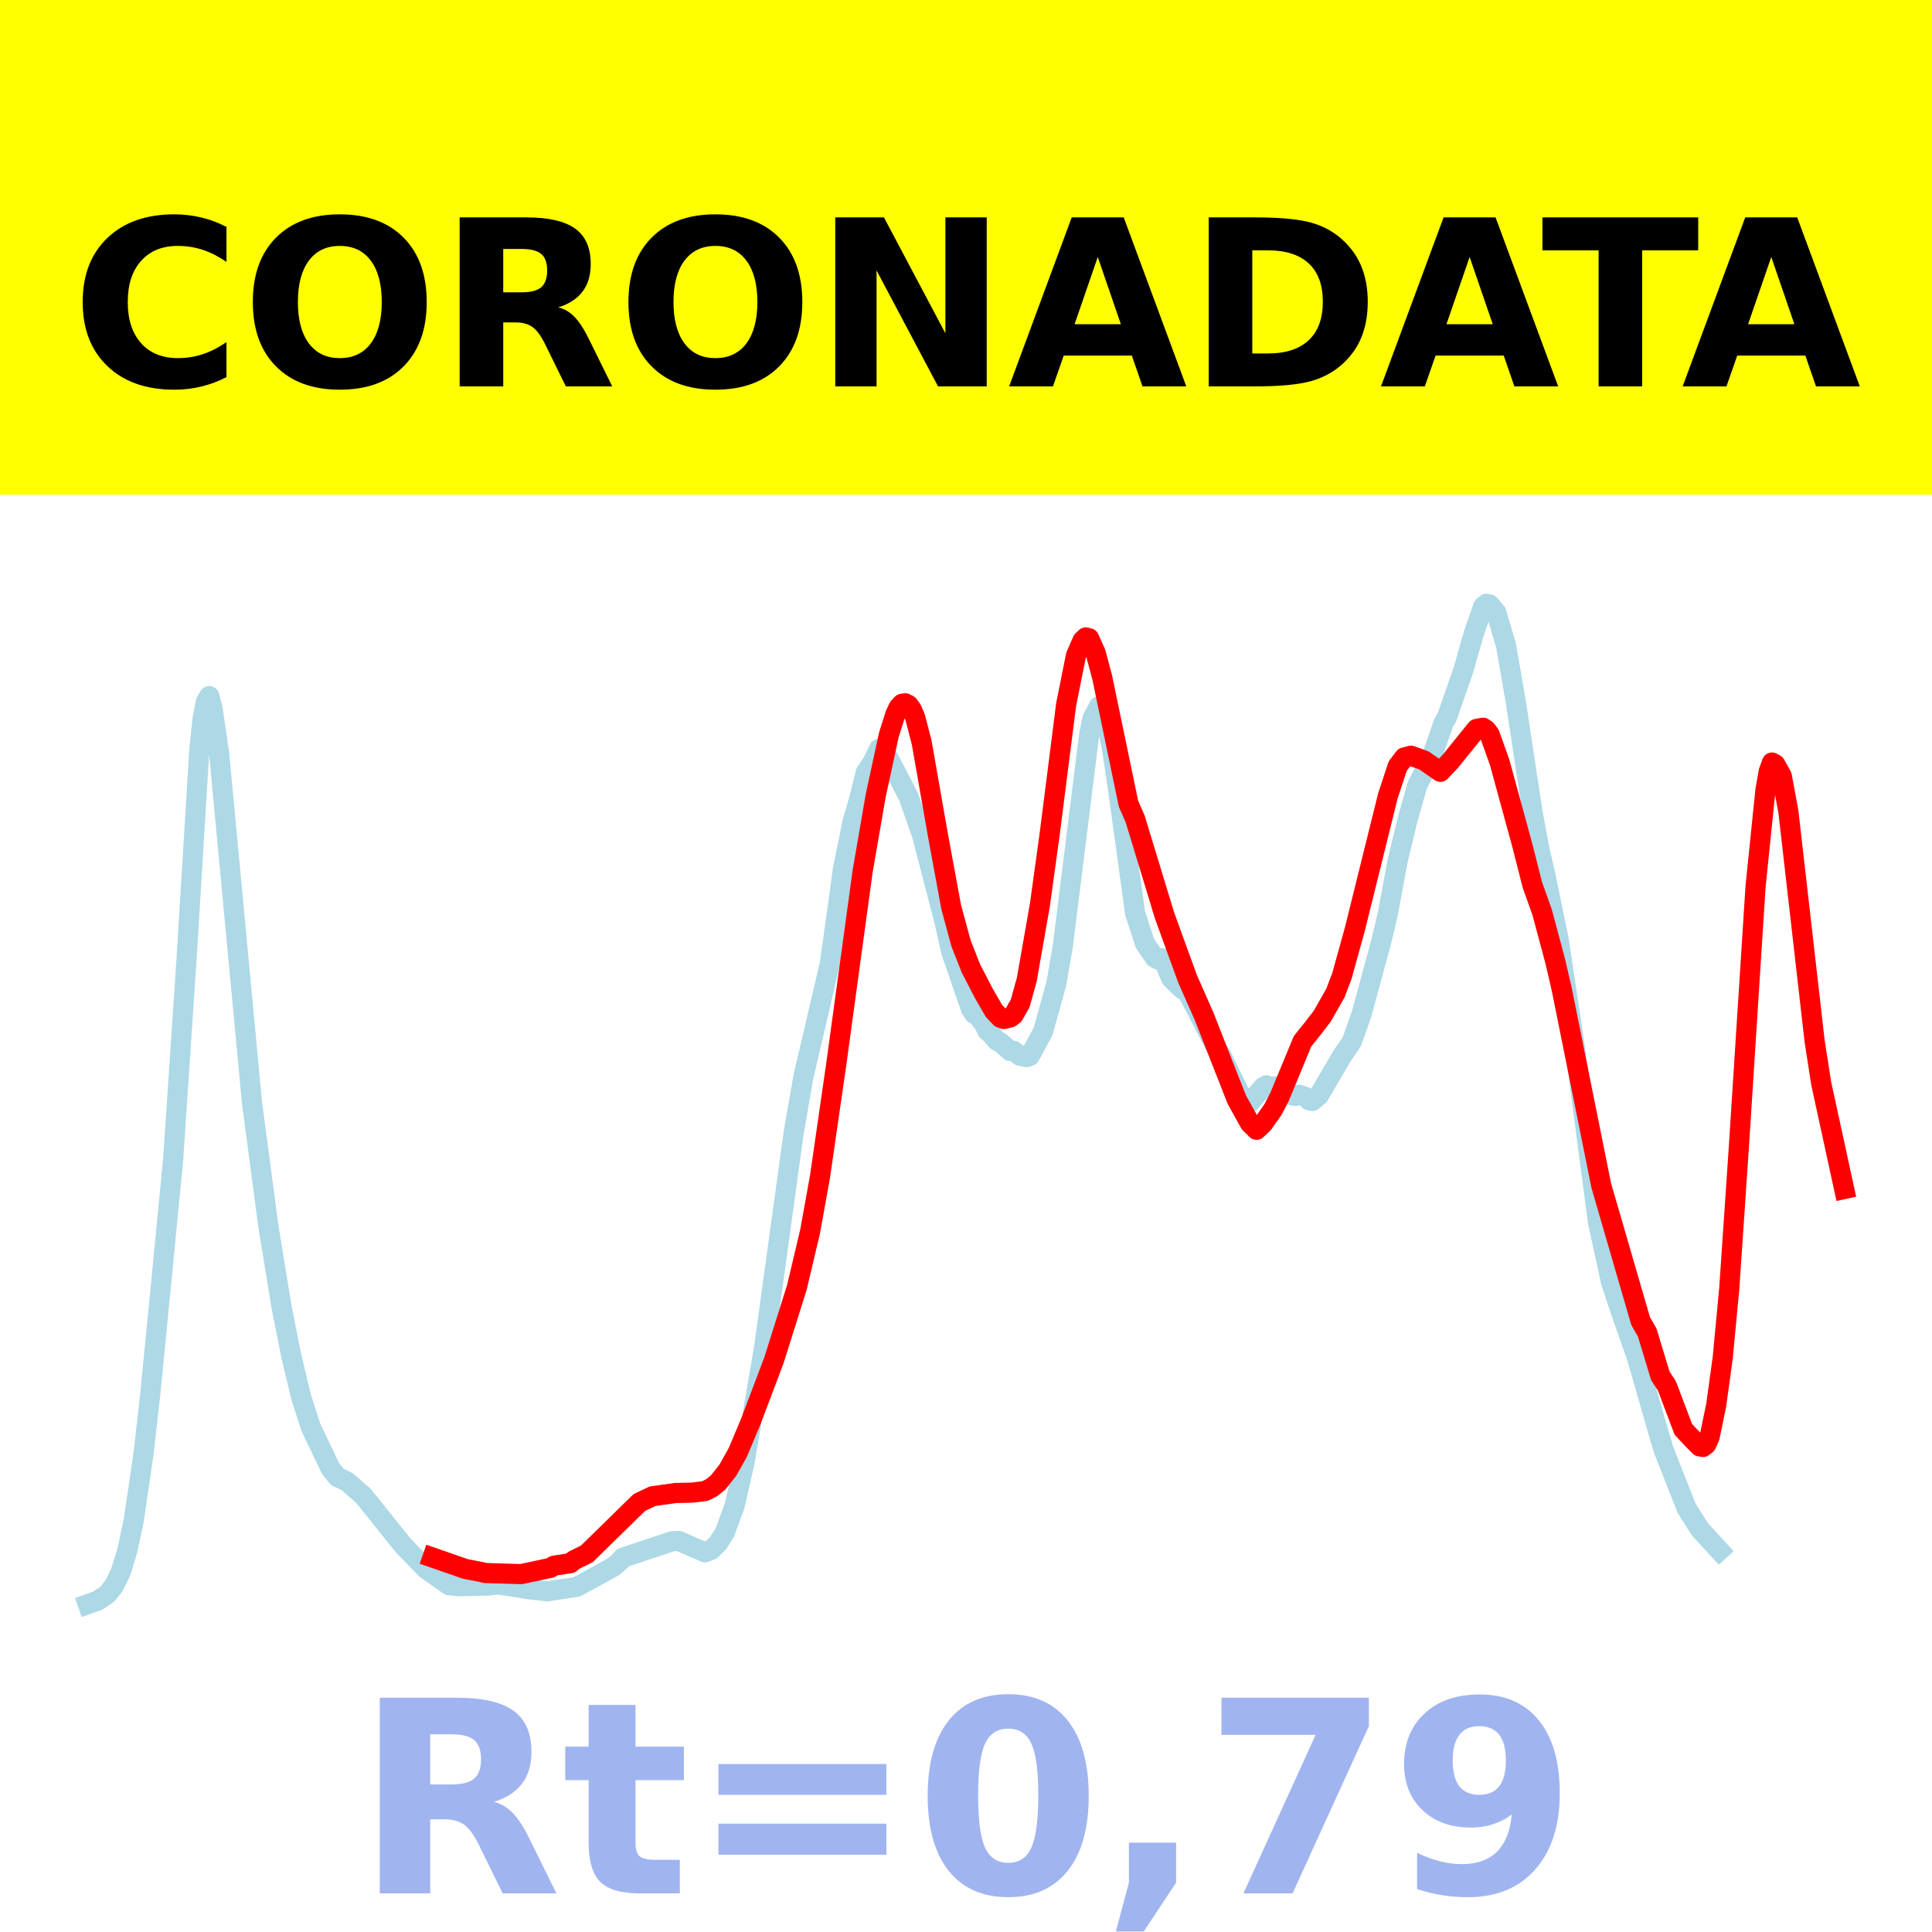
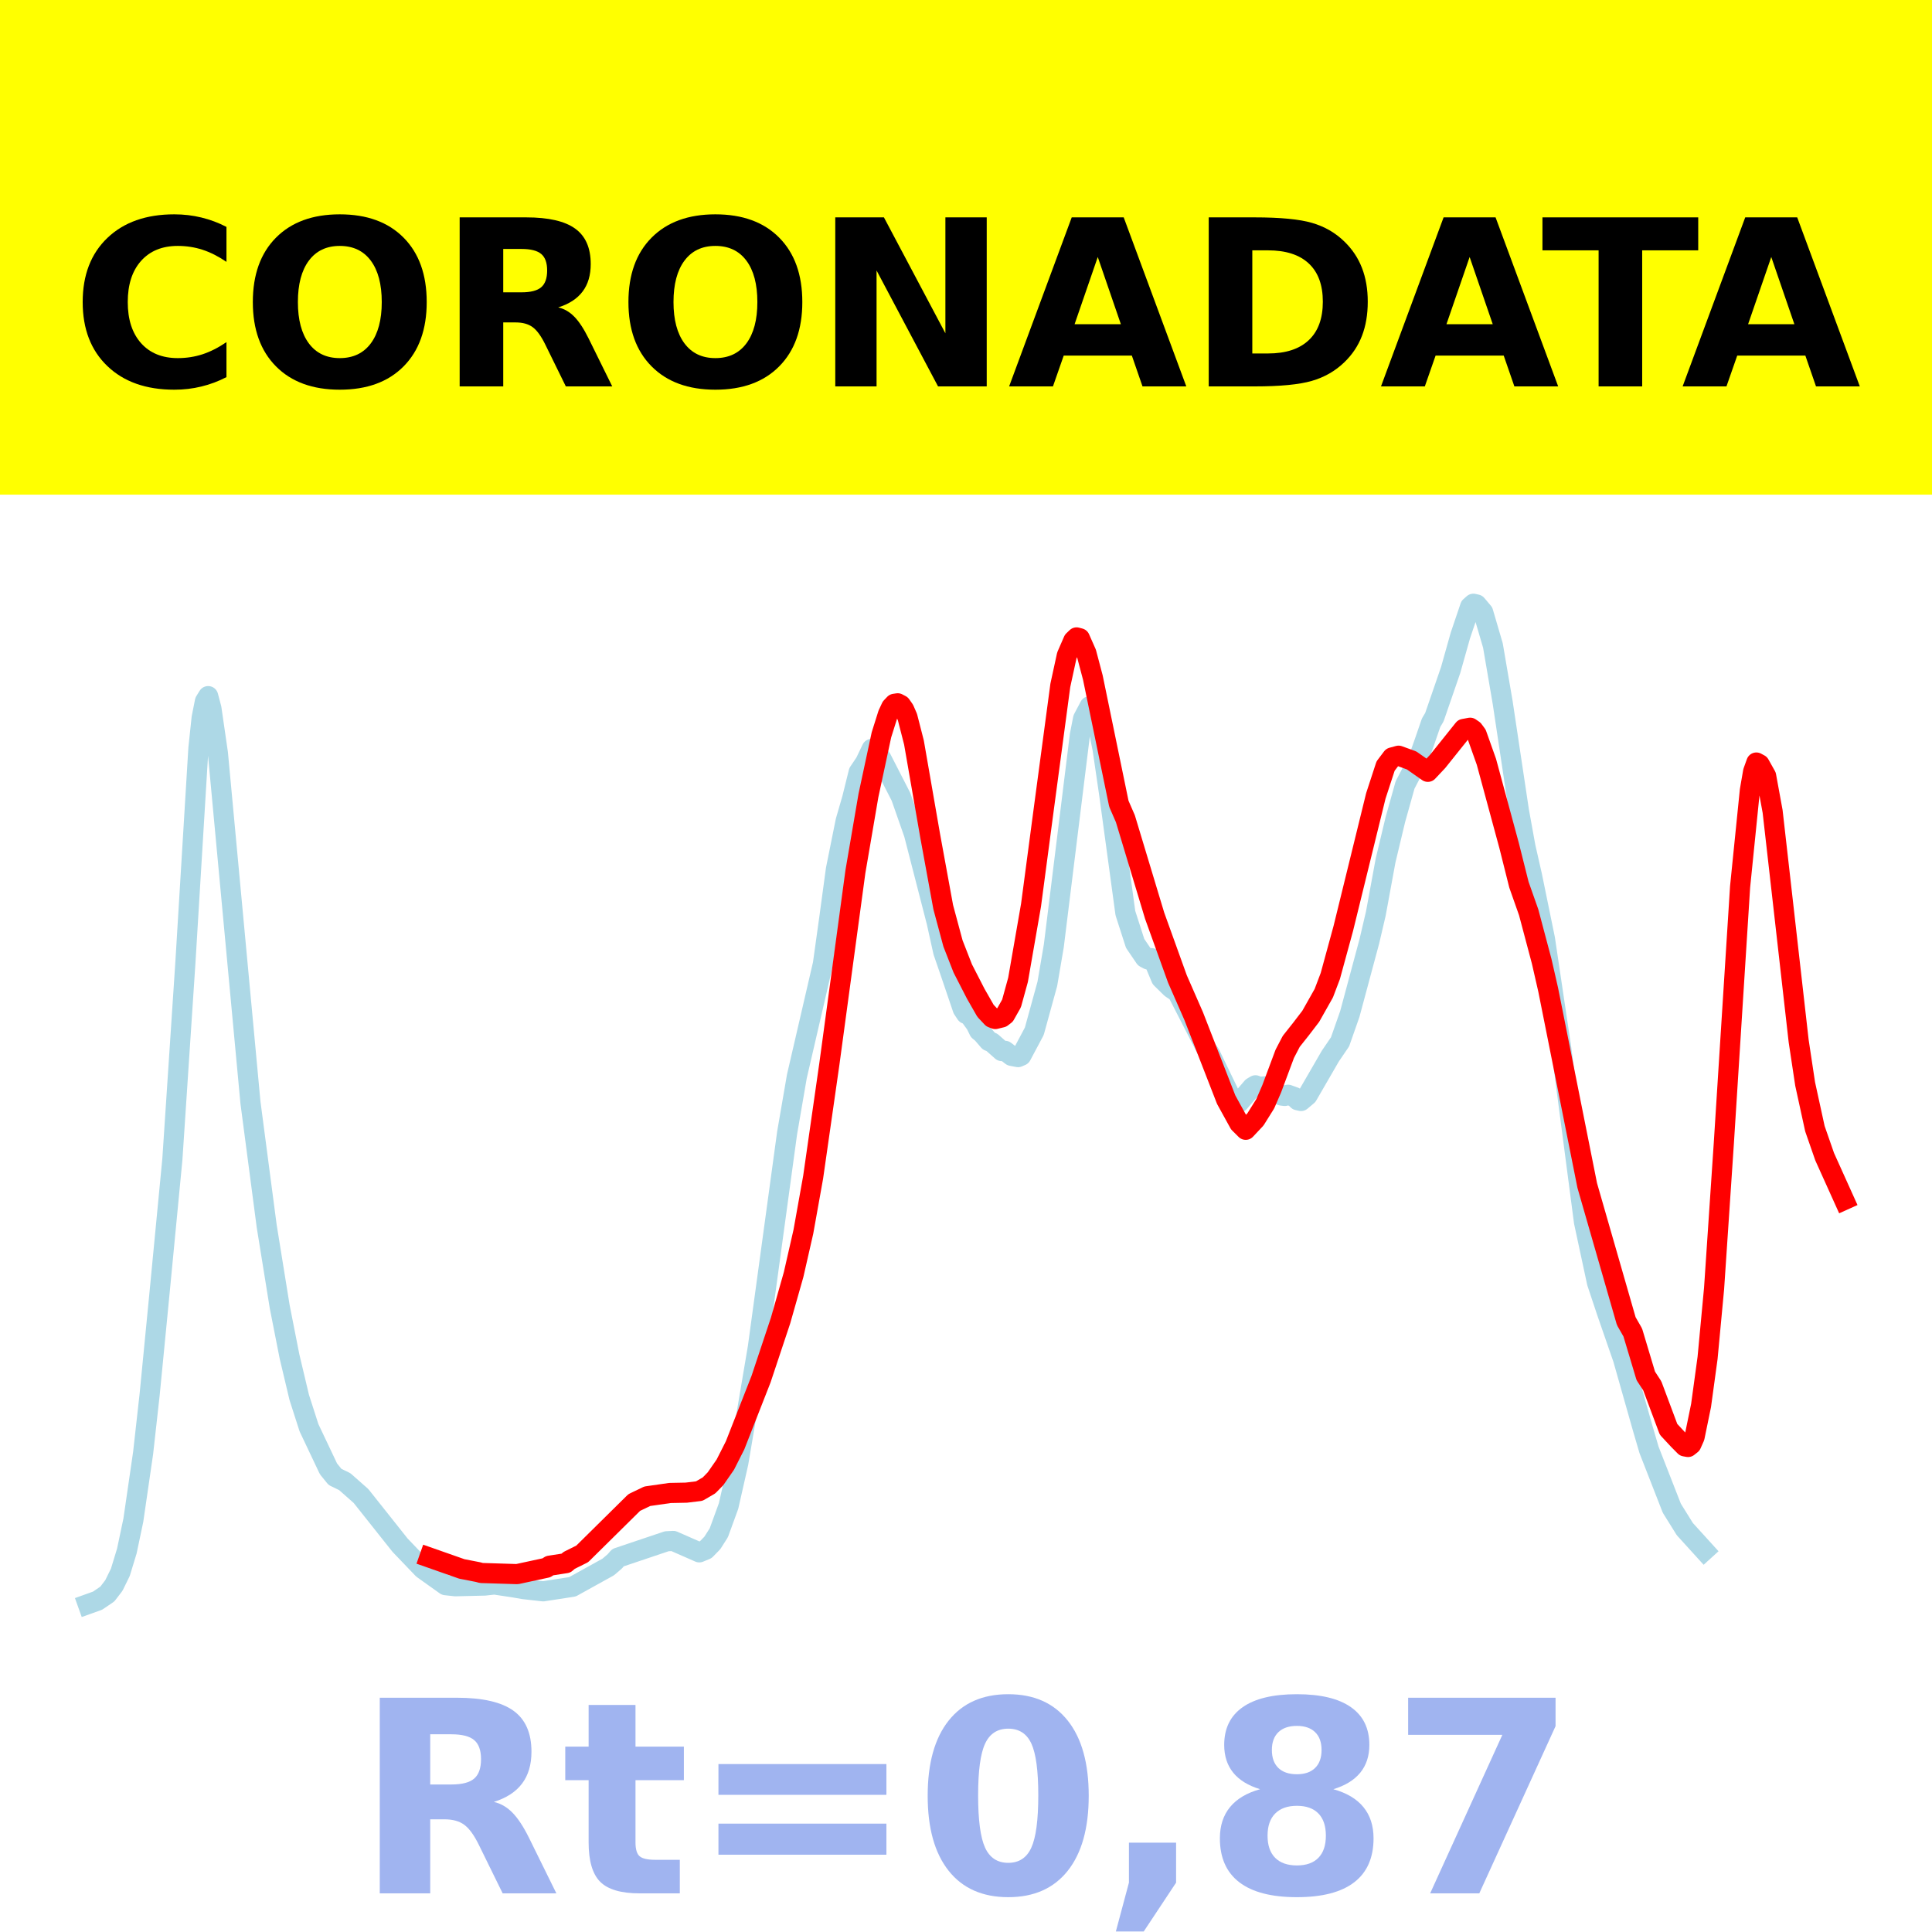
<svg xmlns="http://www.w3.org/2000/svg" xmlns:xlink="http://www.w3.org/1999/xlink" height="144pt" version="1.1" viewBox="0 0 144 144" width="144pt">
  <defs>
    <style type="text/css">*{stroke-linecap:butt;stroke-linejoin:round;}</style>
  </defs>
  <g id="figure_1">
    <g id="patch_1">
      <path d="M 0 144  L 144 144  L 144 0  L 0 0  z " style="fill:#ffffff;" />
    </g>
    <g id="axes_1">
      <g id="patch_2">
        <path d="M 0 144  L 144 144  L 144 0  L 0 0  z " style="fill:#ffffff;" />
      </g>
      <g id="line2d_1">
-         <path clip-path="url(#pbff783f899)" d="M 6.545 119.565  L 7.28 119.304  L 8.014 118.81  L 8.503 118.177  L 8.992 117.191  L 9.482 115.6  L 9.971 113.303  L 10.705 108.3  L 11.195 103.954  L 11.929 96.491  L 12.907 86.401  L 13.886 71.75  L 14.865 55.78  L 15.11 53.498  L 15.354 52.276  L 15.599 51.885  L 15.844 52.803  L 16.333 56.142  L 18.78 82.173  L 20.003 91.395  L 20.982 97.397  L 21.716 101.093  L 22.45 104.152  L 23.184 106.416  L 24.653 109.484  L 25.142 110.081  L 25.876 110.434  L 27.099 111.506  L 30.036 115.168  L 31.749 116.941  L 33.461 118.15  L 34.195 118.23  L 36.398 118.178  L 37.132 118.099  L 38.6 118.318  L 39.334 118.444  L 40.802 118.608  L 43.004 118.271  L 45.696 116.794  L 46.185 116.378  L 46.43 116.099  L 50.1 114.876  L 50.59 114.852  L 52.547 115.703  L 53.037 115.502  L 53.526 115.005  L 54.015 114.243  L 54.749 112.248  L 55.483 109.041  L 56.952 100.429  L 59.154 84.442  L 59.888 80.226  L 61.845 71.855  L 62.335 68.378  L 62.824 64.799  L 63.558 61.19  L 64.048 59.516  L 64.537 57.554  L 65.026 56.835  L 65.516 55.819  L 65.76 55.922  L 66.25 56.548  L 67.718 59.385  L 68.697 62.152  L 70.41 68.747  L 70.899 70.94  L 71.388 72.348  L 72.367 75.205  L 72.612 75.569  L 72.856 75.672  L 73.346 76.336  L 73.59 76.831  L 73.835 77.034  L 74.325 77.596  L 74.569 77.698  L 75.303 78.342  L 75.548 78.323  L 76.037 78.698  L 76.527 78.791  L 76.771 78.687  L 77.75 76.864  L 78.729 73.334  L 79.218 70.497  L 81.176 54.797  L 81.421 53.561  L 81.91 52.642  L 82.155 52.838  L 82.399 53.383  L 82.889 55.841  L 83.378 59.153  L 84.602 68.057  L 85.336 70.315  L 86.07 71.385  L 86.314 71.514  L 86.559 71.413  L 86.804 71.771  L 87.293 72.927  L 88.027 73.643  L 88.517 73.973  L 90.719 78.221  L 90.963 78.541  L 92.676 82.06  L 92.921 82.203  L 93.166 82.166  L 94.144 81.038  L 94.389 80.892  L 94.634 81.006  L 95.368 80.951  L 95.857 81.326  L 96.347 81.654  L 96.591 81.685  L 96.836 81.595  L 97.325 81.77  L 97.57 82.007  L 97.815 82.062  L 98.304 81.654  L 100.017 78.72  L 100.751 77.652  L 101.485 75.582  L 102.953 70.168  L 103.443 68.099  L 104.177 64.137  L 104.911 61.097  L 105.645 58.502  L 106.624 56.645  L 107.113 55.273  L 107.602 53.863  L 107.847 53.459  L 109.071 49.945  L 109.805 47.364  L 110.539 45.213  L 110.783 45  L 111.028 45.054  L 111.517 45.627  L 112.251 48.11  L 112.986 52.359  L 114.209 60.434  L 114.698 63.113  L 115.188 65.247  L 116.167 69.981  L 117.39 78.124  L 119.103 91.083  L 120.082 95.593  L 120.816 97.781  L 122.039 101.278  L 123.507 106.407  L 123.997 108.066  L 125.709 112.411  L 126.688 113.969  L 128.156 115.57  L 128.156 115.57  " style="fill:none;stroke:#add8e6;stroke-linecap:square;stroke-width:1.5;" />
+         <path clip-path="url(#p5e4df5d399)" d="M 6.545 119.565  L 7.273 119.304  L 8 118.81  L 8.485 118.177  L 8.97 117.191  L 9.455 115.6  L 9.939 113.303  L 10.667 108.3  L 11.152 103.954  L 11.879 96.491  L 12.848 86.401  L 13.818 71.75  L 14.788 55.78  L 15.03 53.498  L 15.273 52.276  L 15.515 51.885  L 15.758 52.803  L 16.242 56.142  L 18.667 82.173  L 19.879 91.395  L 20.848 97.397  L 21.576 101.093  L 22.303 104.152  L 23.03 106.416  L 24.485 109.484  L 24.97 110.081  L 25.697 110.434  L 26.909 111.506  L 29.818 115.168  L 31.515 116.941  L 33.212 118.15  L 33.939 118.23  L 36.121 118.178  L 36.848 118.099  L 38.303 118.318  L 39.03 118.444  L 40.485 118.608  L 42.667 118.271  L 45.333 116.794  L 45.818 116.378  L 46.061 116.099  L 49.697 114.876  L 50.182 114.852  L 52.121 115.703  L 52.606 115.502  L 53.091 115.005  L 53.576 114.243  L 54.303 112.248  L 55.03 109.041  L 56.485 100.429  L 58.667 84.442  L 59.394 80.226  L 61.333 71.855  L 61.818 68.378  L 62.303 64.799  L 63.03 61.19  L 63.515 59.516  L 64 57.554  L 64.485 56.835  L 64.97 55.819  L 65.212 55.922  L 65.697 56.548  L 67.152 59.385  L 68.121 62.152  L 69.818 68.747  L 70.303 70.94  L 70.788 72.348  L 71.758 75.205  L 72 75.569  L 72.242 75.672  L 72.727 76.336  L 72.97 76.831  L 73.212 77.034  L 73.697 77.596  L 73.939 77.698  L 74.667 78.342  L 74.909 78.323  L 75.394 78.698  L 75.879 78.791  L 76.121 78.687  L 77.091 76.864  L 78.061 73.334  L 78.545 70.497  L 80.485 54.797  L 80.727 53.561  L 81.212 52.642  L 81.455 52.838  L 81.697 53.383  L 82.182 55.841  L 82.667 59.153  L 83.879 68.057  L 84.606 70.315  L 85.333 71.385  L 85.576 71.514  L 85.818 71.413  L 86.061 71.771  L 86.545 72.927  L 87.273 73.643  L 87.758 73.973  L 89.939 78.221  L 90.182 78.541  L 91.879 82.06  L 92.121 82.203  L 92.364 82.166  L 93.333 81.038  L 93.576 80.892  L 93.818 81.006  L 94.545 80.951  L 95.03 81.326  L 95.515 81.654  L 95.758 81.685  L 96 81.595  L 96.485 81.77  L 96.727 82.007  L 96.97 82.062  L 97.455 81.654  L 99.152 78.72  L 99.879 77.652  L 100.606 75.582  L 102.061 70.168  L 102.545 68.099  L 103.273 64.137  L 104 61.097  L 104.727 58.502  L 105.697 56.645  L 106.182 55.273  L 106.667 53.863  L 106.909 53.459  L 108.121 49.945  L 108.848 47.364  L 109.576 45.213  L 109.818 45  L 110.061 45.054  L 110.545 45.627  L 111.273 48.11  L 112 52.359  L 113.212 60.434  L 113.697 63.113  L 114.182 65.247  L 115.152 69.981  L 116.364 78.124  L 118.061 91.083  L 119.03 95.593  L 119.758 97.781  L 120.97 101.278  L 122.424 106.407  L 122.909 108.066  L 124.606 112.411  L 125.576 113.969  L 127.03 115.57  L 127.03 115.57  " style="fill:none;stroke:#add8e6;stroke-linecap:square;stroke-width:1.5;" />
      </g>
      <g id="line2d_2">
-         <path clip-path="url(#pbff783f899)" d="M 32.238 116.088  L 34.685 116.94  L 35.908 117.176  L 36.153 117.242  L 38.845 117.325  L 41.047 116.854  L 41.291 116.697  L 42.515 116.509  L 42.76 116.301  L 43.738 115.819  L 47.653 111.988  L 48.632 111.522  L 50.345 111.278  L 51.568 111.254  L 52.547 111.136  L 53.037 110.886  L 53.526 110.497  L 54.26 109.562  L 54.994 108.253  L 55.973 105.915  L 57.686 101.386  L 59.398 95.944  L 60.377 91.806  L 61.111 87.748  L 62.335 79.289  L 64.292 64.961  L 65.271 59.297  L 66.25 54.772  L 66.739 53.232  L 66.984 52.713  L 67.229 52.457  L 67.473 52.42  L 67.718 52.547  L 67.963 52.891  L 68.207 53.447  L 68.697 55.341  L 69.92 62.315  L 70.899 67.616  L 71.633 70.319  L 72.367 72.182  L 73.346 74.07  L 74.08 75.343  L 74.569 75.858  L 74.814 75.952  L 75.303 75.834  L 75.548 75.648  L 76.037 74.791  L 76.527 73.028  L 77.506 67.456  L 78.24 62.142  L 79.463 52.515  L 80.197 48.855  L 80.686 47.742  L 80.931 47.509  L 81.176 47.574  L 81.665 48.669  L 82.155 50.502  L 84.112 59.909  L 84.602 61.022  L 86.804 68.254  L 88.517 72.966  L 89.74 75.734  L 92.187 81.967  L 93.166 83.727  L 93.655 84.208  L 94.144 83.745  L 94.879 82.7  L 95.368 81.759  L 97.081 77.617  L 97.815 76.698  L 98.549 75.748  L 99.528 74.029  L 100.017 72.752  L 100.996 69.205  L 103.443 59.327  L 104.177 57.098  L 104.666 56.457  L 105.155 56.325  L 106.134 56.678  L 107.358 57.527  L 108.092 56.753  L 110.049 54.331  L 110.539 54.241  L 110.783 54.407  L 111.028 54.735  L 111.762 56.779  L 113.475 63.043  L 114.209 65.94  L 114.943 68.002  L 115.922 71.655  L 116.411 73.778  L 119.347 88.358  L 122.284 98.469  L 122.773 99.316  L 123.752 102.551  L 124.241 103.294  L 125.465 106.534  L 126.199 107.316  L 126.688 107.806  L 126.933 107.849  L 127.178 107.656  L 127.422 107.113  L 127.912 104.754  L 128.401 101.207  L 128.89 96.032  L 129.624 85.198  L 130.848 66.093  L 131.582 58.914  L 131.827 57.508  L 132.071 56.834  L 132.316 56.965  L 132.805 57.832  L 133.295 60.486  L 134.029 66.893  L 135.252 77.6  L 135.742 80.753  L 137.455 88.622  L 137.455 88.622  " style="fill:none;stroke:#ff0000;stroke-linecap:square;stroke-width:1.5;" />
+         <path clip-path="url(#p5e4df5d399)" d="M 32 116.088  L 34.424 116.94  L 35.636 117.176  L 35.879 117.242  L 38.545 117.325  L 40.727 116.854  L 40.97 116.697  L 42.182 116.509  L 42.424 116.301  L 43.394 115.819  L 47.273 111.988  L 48.242 111.522  L 49.939 111.278  L 51.152 111.254  L 52.121 111.136  L 52.848 110.712  L 53.333 110.214  L 54.061 109.166  L 54.788 107.73  L 56.727 102.785  L 58.182 98.414  L 59.152 94.996  L 59.879 91.806  L 60.606 87.748  L 61.818 79.289  L 63.758 64.961  L 64.727 59.297  L 65.697 54.772  L 66.182 53.232  L 66.424 52.713  L 66.667 52.457  L 66.909 52.42  L 67.152 52.547  L 67.394 52.891  L 67.636 53.447  L 68.121 55.341  L 69.333 62.315  L 70.303 67.616  L 71.03 70.319  L 71.758 72.182  L 72.727 74.07  L 73.455 75.343  L 73.939 75.858  L 74.182 75.952  L 74.667 75.834  L 74.909 75.648  L 75.394 74.791  L 75.879 73.028  L 76.848 67.456  L 77.818 60.142  L 79.03 51.084  L 79.515 48.855  L 80 47.742  L 80.242 47.509  L 80.485 47.574  L 80.97 48.669  L 81.455 50.502  L 83.394 59.909  L 83.879 61.022  L 86.061 68.254  L 87.758 72.966  L 88.97 75.734  L 91.394 81.967  L 92.364 83.727  L 92.848 84.208  L 93.576 83.432  L 94.303 82.268  L 94.788 81.147  L 95.758 78.547  L 96.242 77.617  L 96.97 76.698  L 97.697 75.748  L 98.667 74.029  L 99.152 72.752  L 100.121 69.205  L 102.545 59.327  L 103.273 57.098  L 103.758 56.457  L 104.242 56.325  L 105.212 56.678  L 106.424 57.527  L 107.152 56.753  L 109.091 54.331  L 109.576 54.241  L 109.818 54.407  L 110.061 54.735  L 110.788 56.779  L 112.485 63.043  L 113.212 65.94  L 113.939 68.002  L 114.909 71.655  L 115.394 73.778  L 118.303 88.358  L 121.212 98.469  L 121.697 99.316  L 122.667 102.551  L 123.152 103.294  L 124.364 106.534  L 125.091 107.316  L 125.576 107.806  L 125.818 107.849  L 126.061 107.656  L 126.303 107.113  L 126.788 104.754  L 127.273 101.207  L 127.758 96.032  L 128.485 85.198  L 129.697 66.093  L 130.424 58.914  L 130.667 57.508  L 130.909 56.834  L 131.152 56.965  L 131.636 57.83  L 132.121 60.483  L 132.848 66.888  L 134.061 77.587  L 134.545 80.794  L 135.273 84.127  L 136 86.216  L 137.455 89.441  L 137.455 89.441  " style="fill:none;stroke:#ff0000;stroke-linecap:square;stroke-width:1.5;" />
      </g>
      <g id="patch_3">
        <path d="M 0 144  L 0 0  " style="fill:none;stroke:#ffffff;stroke-linecap:square;stroke-linejoin:miter;stroke-width:0.8;" />
      </g>
      <g id="patch_4">
        <path d="M 144 144  L 144 0  " style="fill:none;stroke:#ffffff;stroke-linecap:square;stroke-linejoin:miter;stroke-width:0.8;" />
      </g>
      <g id="patch_5">
        <path d="M 0 144  L 144 144  " style="fill:none;stroke:#ffffff;stroke-linecap:square;stroke-linejoin:miter;stroke-width:0.8;" />
      </g>
      <g id="patch_6">
        <path d="M 0 0  L 144 0  " style="fill:none;stroke:#ffffff;stroke-linecap:square;stroke-linejoin:miter;stroke-width:0.8;" />
      </g>
    </g>
    <g id="text_1">
      <g id="patch_7">
        <path d="M -64.848 36.368  L 208.848 36.368  L 208.848 -7.654  L -64.848 -7.654  z " style="fill:#ffff00;stroke:#ffff00;stroke-linejoin:miter;" />
      </g>
      <g transform="translate(72 9.45018)scale(0.1728 -0.1728)" />
      <g transform="translate(-60.87375 28.8)scale(0.1728 -0.1728)">
        <defs>
          <path id="DejaVuSans-Bold-32" />
          <path d="M 67 4  Q 61.812 1.312 56.203 -0.047  Q 50.594 -1.422 44.484 -1.422  Q 26.266 -1.422 15.625 8.766  Q 4.984 18.953 4.984 36.375  Q 4.984 53.859 15.625 64.031  Q 26.266 74.219 44.484 74.219  Q 50.594 74.219 56.203 72.844  Q 61.812 71.484 67 68.797  L 67 53.719  Q 61.766 57.281 56.688 58.938  Q 51.609 60.594 46 60.594  Q 35.938 60.594 30.172 54.141  Q 24.422 47.703 24.422 36.375  Q 24.422 25.094 30.172 18.641  Q 35.938 12.203 46 12.203  Q 51.609 12.203 56.688 13.859  Q 61.766 15.531 67 19.094  z " id="DejaVuSans-Bold-67" />
          <path d="M 42.484 60.594  Q 33.891 60.594 29.156 54.25  Q 24.422 47.906 24.422 36.375  Q 24.422 24.906 29.156 18.547  Q 33.891 12.203 42.484 12.203  Q 51.125 12.203 55.859 18.547  Q 60.594 24.906 60.594 36.375  Q 60.594 47.906 55.859 54.25  Q 51.125 60.594 42.484 60.594  z M 42.484 74.219  Q 60.062 74.219 70.016 64.156  Q 79.984 54.109 79.984 36.375  Q 79.984 18.703 70.016 8.641  Q 60.062 -1.422 42.484 -1.422  Q 24.953 -1.422 14.969 8.641  Q 4.984 18.703 4.984 36.375  Q 4.984 54.109 14.969 64.156  Q 24.953 74.219 42.484 74.219  z " id="DejaVuSans-Bold-79" />
          <path d="M 35.891 40.578  Q 41.797 40.578 44.359 42.766  Q 46.922 44.969 46.922 50  Q 46.922 54.984 44.359 57.125  Q 41.797 59.281 35.891 59.281  L 27.984 59.281  L 27.984 40.578  z M 27.984 27.594  L 27.984 0  L 9.188 0  L 9.188 72.906  L 37.891 72.906  Q 52.297 72.906 59 68.062  Q 65.719 63.234 65.719 52.781  Q 65.719 45.562 62.219 40.922  Q 58.734 36.281 51.703 34.078  Q 55.562 33.203 58.609 30.094  Q 61.672 27 64.797 20.703  L 75 0  L 54.984 0  L 46.094 18.109  Q 43.406 23.578 40.641 25.578  Q 37.891 27.594 33.297 27.594  z " id="DejaVuSans-Bold-82" />
          <path d="M 9.188 72.906  L 30.172 72.906  L 56.688 22.906  L 56.688 72.906  L 74.516 72.906  L 74.516 0  L 53.516 0  L 27 50  L 27 0  L 9.188 0  z " id="DejaVuSans-Bold-78" />
          <path d="M 53.422 13.281  L 24.031 13.281  L 19.391 0  L 0.484 0  L 27.484 72.906  L 49.906 72.906  L 76.906 0  L 58.016 0  z M 28.719 26.812  L 48.688 26.812  L 38.719 55.812  z " id="DejaVuSans-Bold-65" />
          <path d="M 27.984 58.688  L 27.984 14.203  L 34.719 14.203  Q 46.234 14.203 52.312 19.922  Q 58.406 25.641 58.406 36.531  Q 58.406 47.359 52.344 53.016  Q 46.297 58.688 34.719 58.688  z M 9.188 72.906  L 29 72.906  Q 45.609 72.906 53.734 70.531  Q 61.859 68.172 67.672 62.5  Q 72.797 57.562 75.281 51.109  Q 77.781 44.672 77.781 36.531  Q 77.781 28.266 75.281 21.797  Q 72.797 15.328 67.672 10.406  Q 61.812 4.734 53.609 2.359  Q 45.406 0 29 0  L 9.188 0  z " id="DejaVuSans-Bold-68" />
          <path d="M 0.484 72.906  L 67.672 72.906  L 67.672 58.688  L 43.5 58.688  L 43.5 0  L 24.703 0  L 24.703 58.688  L 0.484 58.688  z " id="DejaVuSans-Bold-84" />
        </defs>
        <use xlink:href="#DejaVuSans-Bold-32" />
        <use x="34.814" xlink:href="#DejaVuSans-Bold-32" />
        <use x="69.629" xlink:href="#DejaVuSans-Bold-32" />
        <use x="104.443" xlink:href="#DejaVuSans-Bold-32" />
        <use x="139.258" xlink:href="#DejaVuSans-Bold-32" />
        <use x="174.072" xlink:href="#DejaVuSans-Bold-32" />
        <use x="208.887" xlink:href="#DejaVuSans-Bold-32" />
        <use x="243.701" xlink:href="#DejaVuSans-Bold-32" />
        <use x="278.516" xlink:href="#DejaVuSans-Bold-32" />
        <use x="313.33" xlink:href="#DejaVuSans-Bold-32" />
        <use x="348.145" xlink:href="#DejaVuSans-Bold-32" />
        <use x="382.959" xlink:href="#DejaVuSans-Bold-67" />
        <use x="456.348" xlink:href="#DejaVuSans-Bold-79" />
        <use x="541.357" xlink:href="#DejaVuSans-Bold-82" />
        <use x="618.359" xlink:href="#DejaVuSans-Bold-79" />
        <use x="703.369" xlink:href="#DejaVuSans-Bold-78" />
        <use x="787.061" xlink:href="#DejaVuSans-Bold-65" />
        <use x="864.453" xlink:href="#DejaVuSans-Bold-68" />
        <use x="947.461" xlink:href="#DejaVuSans-Bold-65" />
        <use x="1017.104" xlink:href="#DejaVuSans-Bold-84" />
        <use x="1077.566" xlink:href="#DejaVuSans-Bold-65" />
        <use x="1154.959" xlink:href="#DejaVuSans-Bold-32" />
        <use x="1189.773" xlink:href="#DejaVuSans-Bold-32" />
        <use x="1224.588" xlink:href="#DejaVuSans-Bold-32" />
        <use x="1259.402" xlink:href="#DejaVuSans-Bold-32" />
        <use x="1294.217" xlink:href="#DejaVuSans-Bold-32" />
        <use x="1329.031" xlink:href="#DejaVuSans-Bold-32" />
        <use x="1363.846" xlink:href="#DejaVuSans-Bold-32" />
        <use x="1398.66" xlink:href="#DejaVuSans-Bold-32" />
        <use x="1433.475" xlink:href="#DejaVuSans-Bold-32" />
        <use x="1468.289" xlink:href="#DejaVuSans-Bold-32" />
        <use x="1503.104" xlink:href="#DejaVuSans-Bold-32" />
      </g>
    </g>
    <g id="text_2">
      <g style="fill:#4169e1;opacity:0.5;" transform="translate(26.46875 141.12)scale(0.2 -0.2)">
        <defs>
          <path d="M 27.484 70.219  L 27.484 54.688  L 45.516 54.688  L 45.516 42.188  L 27.484 42.188  L 27.484 19  Q 27.484 15.188 29 13.844  Q 30.516 12.5 35.016 12.5  L 44 12.5  L 44 0  L 29 0  Q 18.656 0 14.328 4.312  Q 10.016 8.641 10.016 19  L 10.016 42.188  L 1.312 42.188  L 1.312 54.688  L 10.016 54.688  L 10.016 70.219  z " id="DejaVuSans-Bold-116" />
          <path d="M 10.594 48.188  L 73.188 48.188  L 73.188 36.719  L 10.594 36.719  z M 10.594 25.984  L 73.188 25.984  L 73.188 14.406  L 10.594 14.406  z " id="DejaVuSans-Bold-61" />
          <path d="M 46 36.531  Q 46 50.203 43.438 55.781  Q 40.875 61.375 34.812 61.375  Q 28.766 61.375 26.172 55.781  Q 23.578 50.203 23.578 36.531  Q 23.578 22.703 26.172 17.031  Q 28.766 11.375 34.812 11.375  Q 40.828 11.375 43.406 17.031  Q 46 22.703 46 36.531  z M 64.797 36.375  Q 64.797 18.266 56.984 8.422  Q 49.172 -1.422 34.812 -1.422  Q 20.406 -1.422 12.594 8.422  Q 4.781 18.266 4.781 36.375  Q 4.781 54.547 12.594 64.375  Q 20.406 74.219 34.812 74.219  Q 49.172 74.219 56.984 64.375  Q 64.797 54.547 64.797 36.375  z " id="DejaVuSans-Bold-48" />
          <path d="M 10.203 18.891  L 27.781 18.891  L 27.781 4  L 15.719 -14.203  L 5.328 -14.203  L 10.203 4  z " id="DejaVuSans-Bold-44" />
+           <path d="M 34.812 32.625  Q 29.547 32.625 26.703 29.734  Q 23.875 26.859 23.875 21.484  Q 23.875 16.109 26.703 13.25  Q 29.547 10.406 34.812 10.406  Q 40.047 10.406 42.828 13.25  Q 45.609 16.109 45.609 21.484  Q 45.609 26.906 42.828 29.766  Q 40.047 32.625 34.812 32.625  z M 21.094 38.812  Q 14.453 40.828 11.078 44.969  Q 7.719 49.125 7.719 55.328  Q 7.719 64.547 14.594 69.375  Q 21.484 74.219 34.812 74.219  Q 48.047 74.219 54.922 69.406  Q 61.812 64.594 61.812 55.328  Q 61.812 49.125 58.422 44.969  Q 55.031 40.828 48.391 38.812  Q 55.812 36.766 59.594 32.156  Q 63.375 27.547 63.375 20.516  Q 63.375 9.672 56.172 4.125  Q 48.969 -1.422 34.812 -1.422  Q 20.609 -1.422 13.359 4.125  Q 6.109 9.672 6.109 20.516  Q 6.109 27.547 9.891 32.156  Q 13.672 36.766 21.094 38.812  z M 25.484 53.422  Q 25.484 49.078 27.906 46.734  Q 30.328 44.391 34.812 44.391  Q 39.203 44.391 41.594 46.734  Q 44 49.078 44 53.422  Q 44 57.766 41.594 60.078  Q 39.203 62.406 34.812 62.406  Q 30.328 62.406 27.906 60.062  Q 25.484 57.719 25.484 53.422  z " id="DejaVuSans-Bold-56" />
          <path d="M 6.688 72.906  L 61.625 72.906  L 61.625 62.312  L 33.203 0  L 14.891 0  L 41.797 59.078  L 6.688 59.078  z " id="DejaVuSans-Bold-55" />
-           <path d="M 10.016 1.609  L 10.016 15.094  Q 14.5 12.984 18.594 11.938  Q 22.703 10.891 26.703 10.891  Q 35.109 10.891 39.797 15.547  Q 44.484 20.219 45.312 29.391  Q 42 26.953 38.234 25.734  Q 34.469 24.516 30.078 24.516  Q 18.891 24.516 12.031 31.031  Q 5.172 37.547 5.172 48.188  Q 5.172 59.969 12.812 67.047  Q 20.453 74.125 33.297 74.125  Q 47.562 74.125 55.375 64.5  Q 63.188 54.891 63.188 37.312  Q 63.188 19.234 54.047 8.906  Q 44.922 -1.422 29 -1.422  Q 23.875 -1.422 19.188 -0.656  Q 14.5 0.094 10.016 1.609  z M 33.203 36.719  Q 38.141 36.719 40.625 39.906  Q 43.109 43.109 43.109 49.516  Q 43.109 55.859 40.625 59.078  Q 38.141 62.312 33.203 62.312  Q 28.266 62.312 25.781 59.078  Q 23.297 55.859 23.297 49.516  Q 23.297 43.109 25.781 39.906  Q 28.266 36.719 33.203 36.719  z " id="DejaVuSans-Bold-57" />
        </defs>
        <use xlink:href="#DejaVuSans-Bold-82" />
        <use x="77.002" xlink:href="#DejaVuSans-Bold-116" />
        <use x="124.805" xlink:href="#DejaVuSans-Bold-61" />
        <use x="208.594" xlink:href="#DejaVuSans-Bold-48" />
        <use x="278.174" xlink:href="#DejaVuSans-Bold-44" />
-         <use x="316.162" xlink:href="#DejaVuSans-Bold-55" />
-         <use x="385.742" xlink:href="#DejaVuSans-Bold-57" />
+         <use x="316.162" xlink:href="#DejaVuSans-Bold-56" />
+         <use x="385.742" xlink:href="#DejaVuSans-Bold-55" />
      </g>
    </g>
  </g>
  <defs>
-     <clipPath id="pbff783f899">
+     <clipPath id="p5e4df5d399">
      <rect height="144" width="144" x="0" y="0" />
    </clipPath>
  </defs>
</svg>
